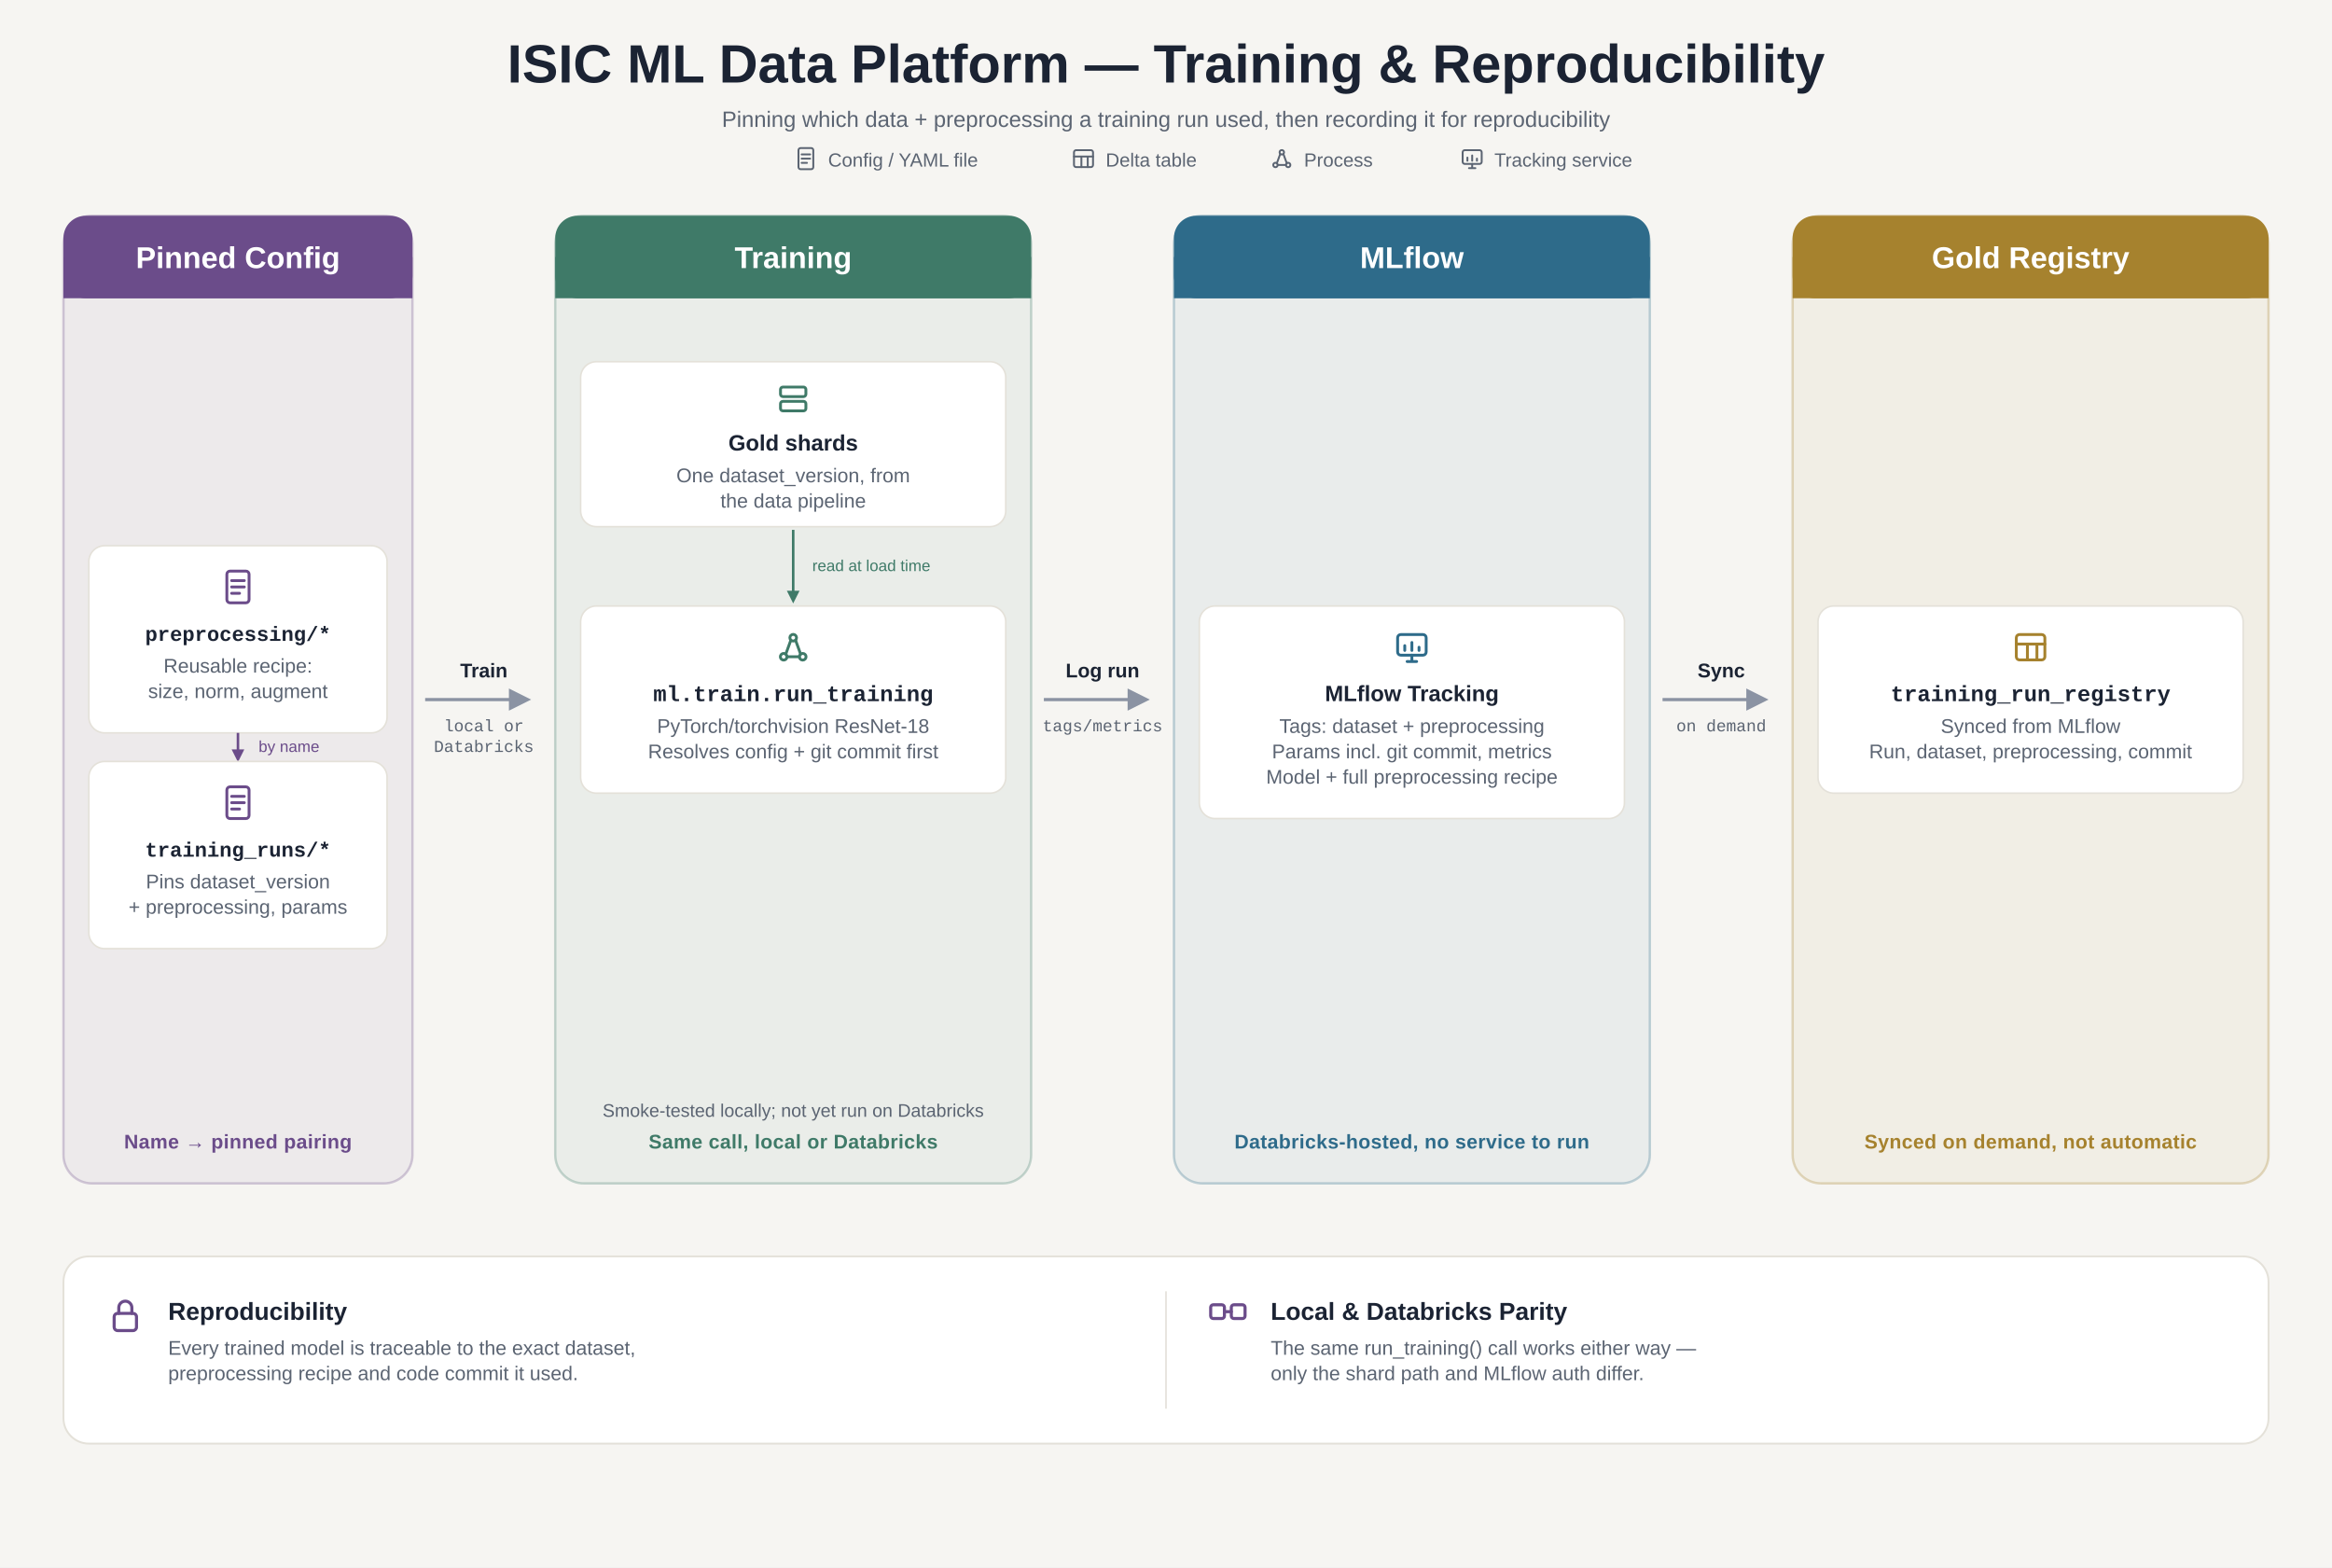
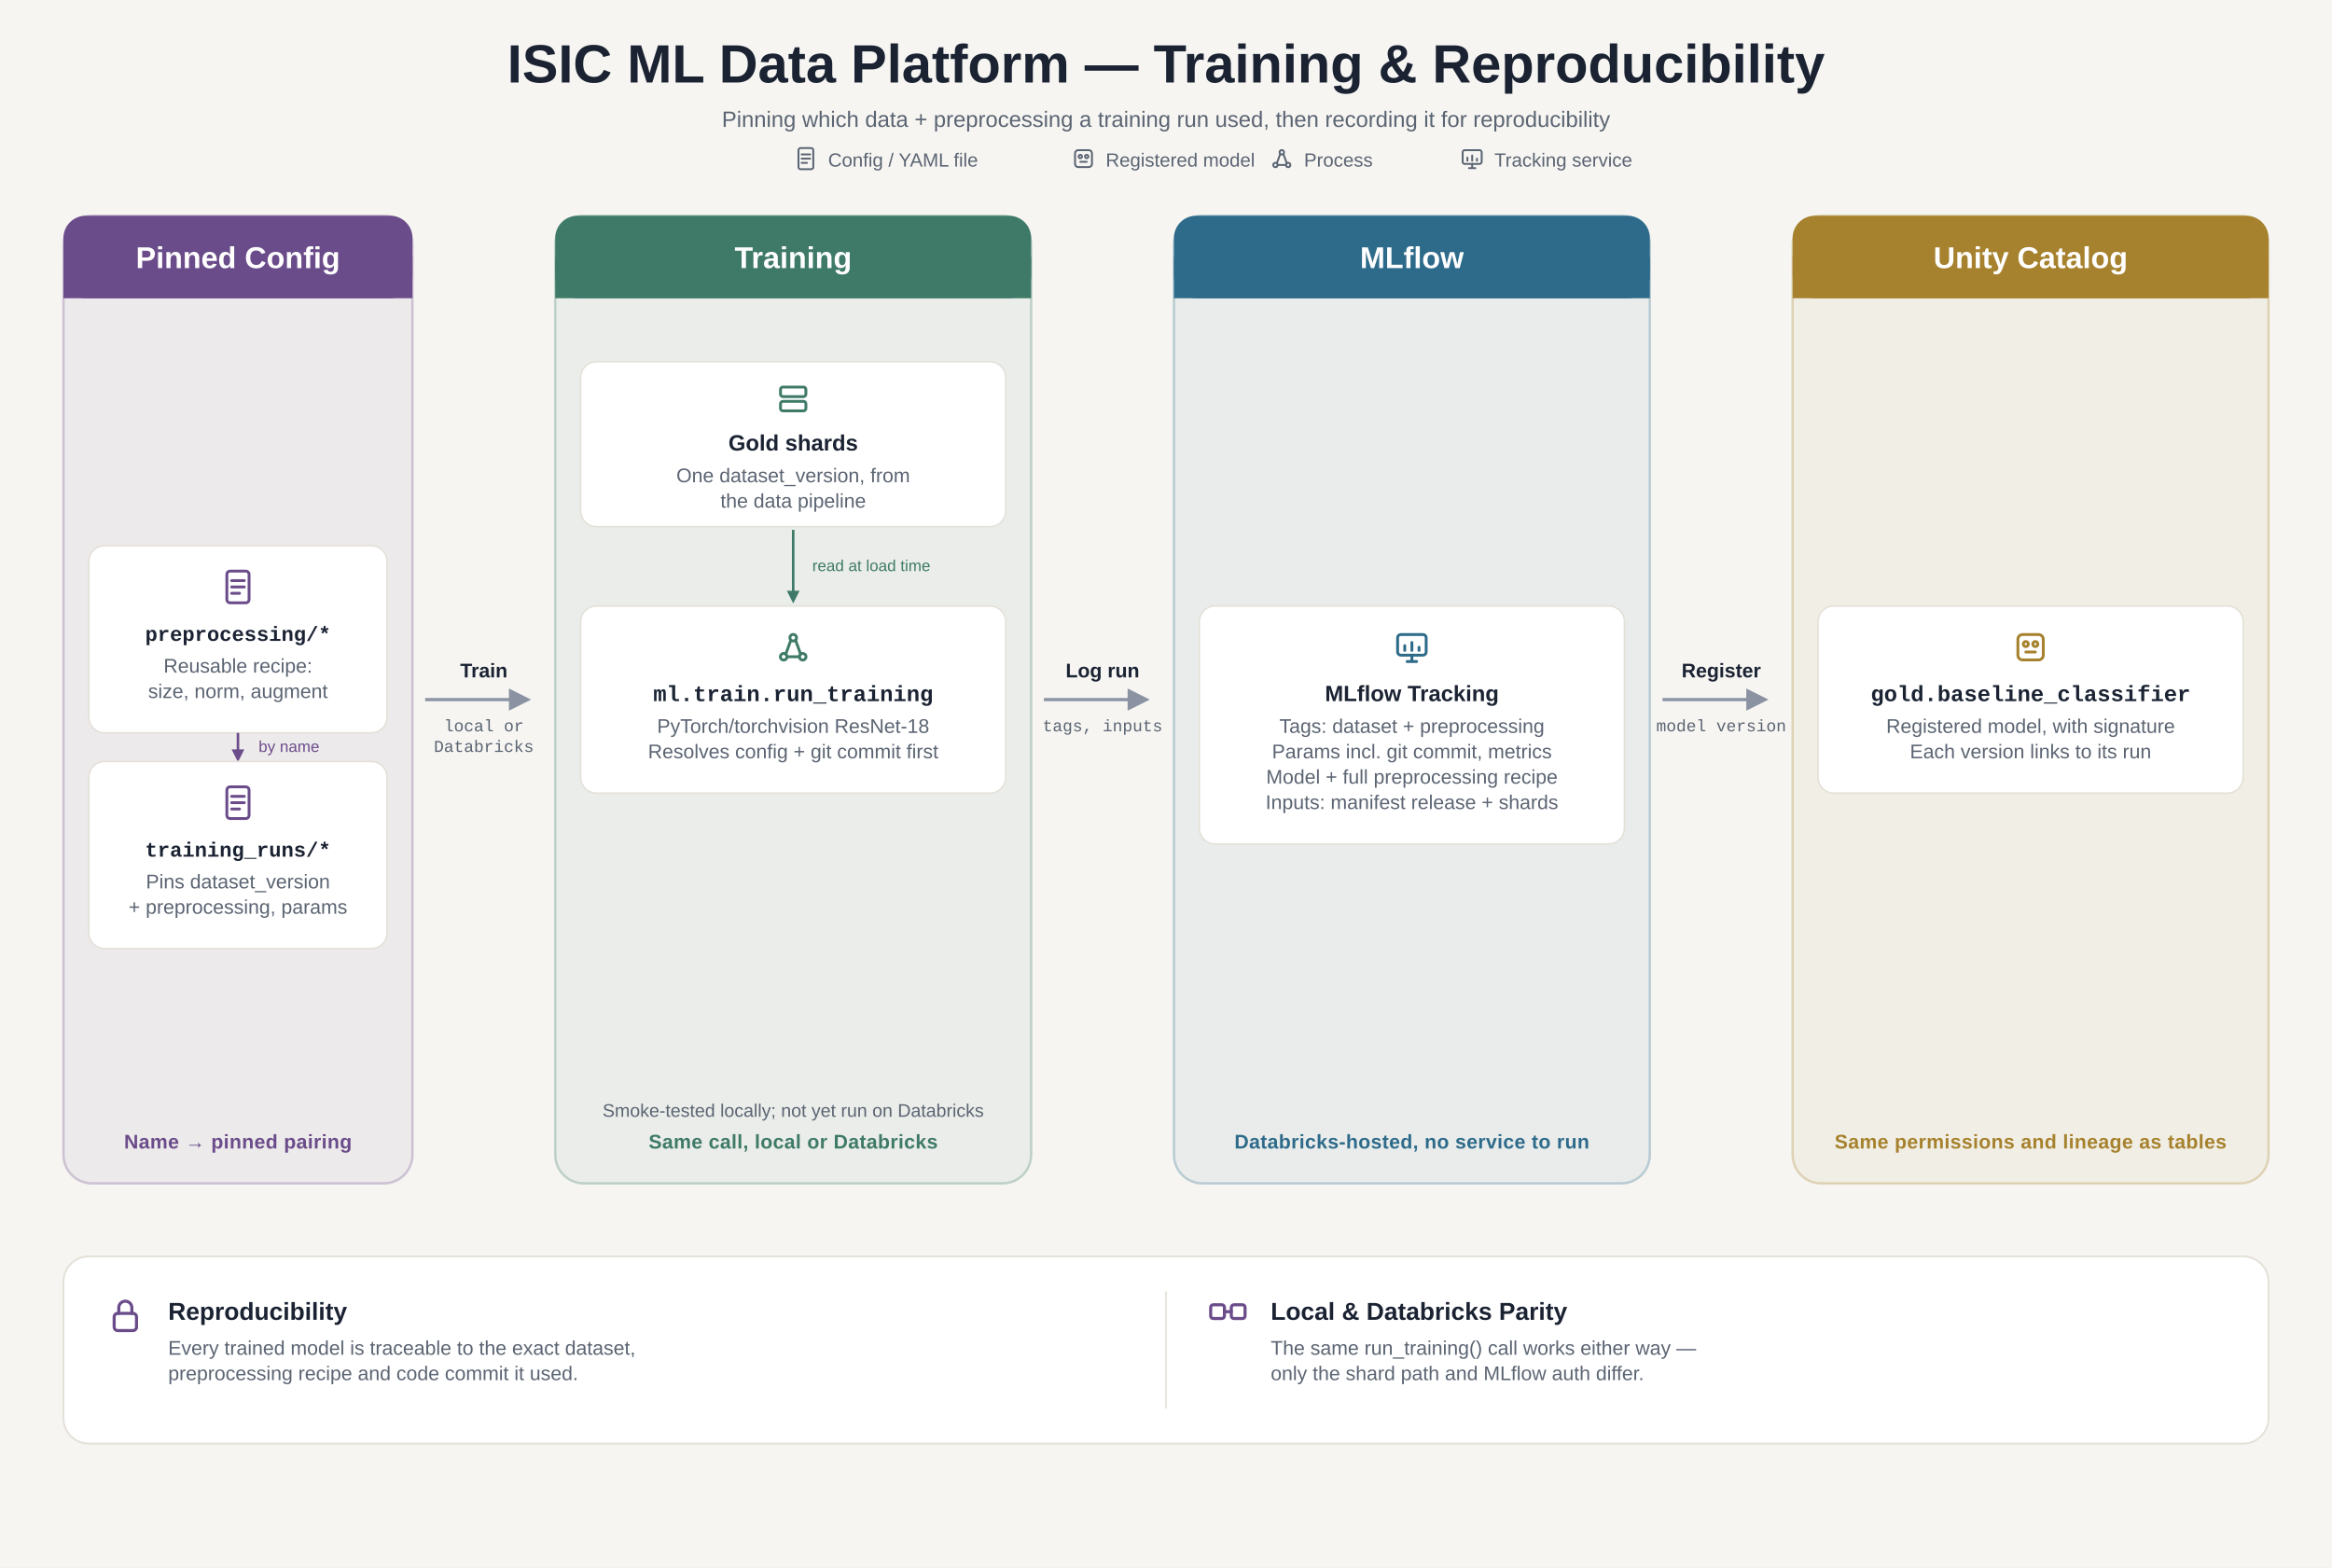
<svg xmlns="http://www.w3.org/2000/svg" viewBox="0 0 1470 988" font-family="'IBM Plex Sans', ui-sans-serif, system-ui, -apple-system, 'Segoe UI', Arial, sans-serif">
  <defs>
    <marker id="arrowHead2" viewBox="0 0 10 10" refX="8" refY="5" markerWidth="7" markerHeight="7" orient="auto-start-reverse">
      <path d="M0,0 L10,5 L0,10 Z" fill="#8B93A3" />
    </marker>
    <marker id="arrowSmall2" viewBox="0 0 10 10" refX="7" refY="5" markerWidth="5" markerHeight="5" orient="auto-start-reverse">
      <path d="M0,0 L10,5 L0,10 Z" fill="#6B4C8A" />
    </marker>
    <marker id="arrowSmall3" viewBox="0 0 10 10" refX="7" refY="5" markerWidth="5" markerHeight="5" orient="auto-start-reverse">
      <path d="M0,0 L10,5 L0,10 Z" fill="#3F7A68" />
    </marker>
  </defs>
  <rect x="0" y="0" width="1470" height="988" fill="#F6F5F2" />
  <text x="735.0" y="52" text-anchor="middle" font-size="34" font-weight="700" fill="#1B2333">ISIC ML Data Platform — Training &amp; Reproducibility</text>
  <text x="735.0" y="80" text-anchor="middle" font-size="14" fill="#5B6472">Pinning which data + preprocessing a training run used, then recording it for reproducibility</text>
  <g transform="translate(500.0,92) scale(0.6666667)" fill="none" stroke="#5B6472" stroke-width="1.8" stroke-linecap="round" stroke-linejoin="round">
    <rect x="5" y="2" width="14" height="20" rx="2" />
    <path d="M8 8 H16 M8 12 H16 M8 16 H13" />
  </g>
  <text x="522.0" y="105" font-size="12" fill="#5B6472">Config / YAML file</text>
  <g transform="translate(675.0,92) scale(0.6666667)" fill="none" stroke="#5B6472" stroke-width="1.8" stroke-linecap="round" stroke-linejoin="round">
-     <rect x="3" y="4" width="18" height="16" rx="2" />
-     <path d="M3 10 H21 M10 10 V20 M16 10 V20" />
+     <rect x="4" y="4" width="16" height="16" rx="3" />
+     <circle cx="9" cy="10" r="1.6" />
+     <circle cx="15" cy="10" r="1.6" />
+     <path d="M9 15 H15" />
  </g>
-   <text x="697.0" y="105" font-size="12" fill="#5B6472">Delta table</text>
+   <text x="697.0" y="105" font-size="12" fill="#5B6472">Registered model</text>
  <g transform="translate(800.0,92) scale(0.6666667)" fill="none" stroke="#5B6472" stroke-width="1.8" stroke-linecap="round" stroke-linejoin="round">
    <circle cx="12" cy="6" r="2.1" />
    <circle cx="6" cy="18" r="2.1" />
    <circle cx="18" cy="18" r="2.1" />
    <path d="M10.5 7.6 L7.3 16.4 M13.5 7.6 L16.7 16.4 M8.1 18 H15.9" />
  </g>
  <text x="822.0" y="105" font-size="12" fill="#5B6472">Process</text>
  <g transform="translate(920.0,92) scale(0.6666667)" fill="none" stroke="#5B6472" stroke-width="1.8" stroke-linecap="round" stroke-linejoin="round">
    <rect x="3" y="4" width="18" height="13" rx="2" />
    <path d="M9 21 H15 M12 17 V21" />
    <path d="M7.5 14 V11 M12 14 V9 M16.5 14 V12" />
  </g>
  <text x="942.0" y="105" font-size="12" fill="#5B6472">Tracking service</text>
  <rect x="40" y="136" width="220" height="610" rx="18" fill="rgba(107,76,138,0.07)" stroke="rgba(107,76,138,0.28)" stroke-width="1.5" />
  <rect x="40" y="136" width="220" height="52" rx="14" fill="#6B4C8A" />
  <rect x="40" y="162" width="220" height="26" fill="#6B4C8A" />
  <text x="150.0" y="169" text-anchor="middle" font-size="19" font-weight="600" fill="#FFFFFF">Pinned Config</text>
  <rect x="56" y="344.0" width="188" height="118" rx="10" fill="#FFFFFF" stroke="#E4E1D9" stroke-width="1" />
  <g transform="translate(138.0,358.0) scale(1.0)" fill="none" stroke="#6B4C8A" stroke-width="1.8" stroke-linecap="round" stroke-linejoin="round">
    <rect x="5" y="2" width="14" height="20" rx="2" />
    <path d="M8 8 H16 M8 12 H16 M8 16 H13" />
  </g>
  <text x="150.0" y="404.0" text-anchor="middle" font-family="'IBM Plex Mono', ui-monospace, 'SFMono-Regular', Consolas, 'Liberation Mono', monospace" font-size="13" font-weight="600" fill="#1B2333">preprocessing/*</text>
  <text x="150.0" y="424.0" text-anchor="middle" font-size="12.5" fill="#5B6472">Reusable recipe:</text>
  <text x="150.0" y="440.0" text-anchor="middle" font-size="12.5" fill="#5B6472">size, norm, augment</text>
  <line x1="150.0" y1="462" x2="150.0" y2="478" stroke="#6B4C8A" stroke-width="1.6" marker-end="url(#arrowSmall2)" />
  <text x="163.0" y="474" font-size="10" fill="#6B4C8A">by name</text>
  <rect x="56" y="480.0" width="188" height="118" rx="10" fill="#FFFFFF" stroke="#E4E1D9" stroke-width="1" />
  <g transform="translate(138.0,494.0) scale(1.0)" fill="none" stroke="#6B4C8A" stroke-width="1.8" stroke-linecap="round" stroke-linejoin="round">
    <rect x="5" y="2" width="14" height="20" rx="2" />
    <path d="M8 8 H16 M8 12 H16 M8 16 H13" />
  </g>
  <text x="150.0" y="540.0" text-anchor="middle" font-family="'IBM Plex Mono', ui-monospace, 'SFMono-Regular', Consolas, 'Liberation Mono', monospace" font-size="13" font-weight="600" fill="#1B2333">training_runs/*</text>
  <text x="150.0" y="560.0" text-anchor="middle" font-size="12.5" fill="#5B6472">Pins dataset_version</text>
  <text x="150.0" y="576.0" text-anchor="middle" font-size="12.5" fill="#5B6472">+ preprocessing, params</text>
  <text x="150.0" y="724" text-anchor="middle" font-size="12.5" font-weight="600" letter-spacing="0.2" fill="#6B4C8A">Name → pinned pairing</text>
  <rect x="350" y="136" width="300" height="610" rx="18" fill="rgba(63,122,104,0.07)" stroke="rgba(63,122,104,0.28)" stroke-width="1.5" />
  <rect x="350" y="136" width="300" height="52" rx="14" fill="#3F7A68" />
  <rect x="350" y="162" width="300" height="26" fill="#3F7A68" />
  <text x="500.0" y="169" text-anchor="middle" font-size="19" font-weight="600" fill="#FFFFFF">Training</text>
  <rect x="366" y="228.0" width="268" height="104" rx="10" fill="#FFFFFF" stroke="#E4E1D9" stroke-width="1" />
  <g transform="translate(488.0,240.0) scale(1.0)" fill="none" stroke="#3F7A68" stroke-width="1.8" stroke-linecap="round" stroke-linejoin="round">
    <rect x="4" y="4" width="16" height="6" rx="1.5" />
    <rect x="4" y="13" width="16" height="6" rx="1.5" />
  </g>
  <text x="500.0" y="284.0" text-anchor="middle" font-size="14" font-weight="600" fill="#1B2333">Gold shards</text>
  <text x="500.0" y="304.0" text-anchor="middle" font-size="12.5" fill="#5B6472">One dataset_version, from</text>
  <text x="500.0" y="320.0" text-anchor="middle" font-size="12.5" fill="#5B6472">the data pipeline</text>
  <line x1="500.0" y1="334" x2="500.0" y2="378" stroke="#3F7A68" stroke-width="1.6" marker-end="url(#arrowSmall3)" />
  <text x="512.0" y="360" font-size="10" fill="#3F7A68">read at load time</text>
  <rect x="366" y="382.0" width="268" height="118" rx="10" fill="#FFFFFF" stroke="#E4E1D9" stroke-width="1" />
  <g transform="translate(488.0,396.0) scale(1.0)" fill="none" stroke="#3F7A68" stroke-width="1.8" stroke-linecap="round" stroke-linejoin="round">
    <circle cx="12" cy="6" r="2.1" />
    <circle cx="6" cy="18" r="2.1" />
    <circle cx="18" cy="18" r="2.1" />
    <path d="M10.5 7.6 L7.3 16.4 M13.5 7.6 L16.7 16.4 M8.1 18 H15.9" />
  </g>
  <text x="500.0" y="442.0" text-anchor="middle" font-family="'IBM Plex Mono', ui-monospace, 'SFMono-Regular', Consolas, 'Liberation Mono', monospace" font-size="14" font-weight="600" fill="#1B2333">ml.train.run_training</text>
  <text x="500.0" y="462.0" text-anchor="middle" font-size="12.5" fill="#5B6472">PyTorch/torchvision ResNet-18</text>
  <text x="500.0" y="478.0" text-anchor="middle" font-size="12.5" fill="#5B6472">Resolves config + git commit first</text>
  <text x="500.0" y="724" text-anchor="middle" font-size="12.5" font-weight="600" letter-spacing="0.2" fill="#3F7A68">Same call, local or Databricks</text>
  <text x="500.0" y="704" text-anchor="middle" font-size="11.5" fill="#5B6472">Smoke-tested locally; not yet run on Databricks</text>
  <rect x="740" y="136" width="300" height="610" rx="18" fill="rgba(46,107,138,0.07)" stroke="rgba(46,107,138,0.28)" stroke-width="1.5" />
  <rect x="740" y="136" width="300" height="52" rx="14" fill="#2E6B8A" />
  <rect x="740" y="162" width="300" height="26" fill="#2E6B8A" />
  <text x="890.0" y="169" text-anchor="middle" font-size="19" font-weight="600" fill="#FFFFFF">MLflow</text>
-   <rect x="756" y="382.0" width="268" height="134" rx="10" fill="#FFFFFF" stroke="#E4E1D9" stroke-width="1" />
+   <rect x="756" y="382.0" width="268" height="150" rx="10" fill="#FFFFFF" stroke="#E4E1D9" stroke-width="1" />
  <g transform="translate(878.0,396.0) scale(1.0)" fill="none" stroke="#2E6B8A" stroke-width="1.8" stroke-linecap="round" stroke-linejoin="round">
    <rect x="3" y="4" width="18" height="13" rx="2" />
    <path d="M9 21 H15 M12 17 V21" />
    <path d="M7.5 14 V11 M12 14 V9 M16.5 14 V12" />
  </g>
  <text x="890.0" y="442.0" text-anchor="middle" font-size="14" font-weight="600" fill="#1B2333">MLflow Tracking</text>
  <text x="890.0" y="462.0" text-anchor="middle" font-size="12.5" fill="#5B6472">Tags: dataset + preprocessing</text>
  <text x="890.0" y="478.0" text-anchor="middle" font-size="12.5" fill="#5B6472">Params incl. git commit, metrics</text>
  <text x="890.0" y="494.0" text-anchor="middle" font-size="12.5" fill="#5B6472">Model + full preprocessing recipe</text>
+   <text x="890.0" y="510.0" text-anchor="middle" font-size="12.5" fill="#5B6472">Inputs: manifest release + shards</text>
  <text x="890.0" y="724" text-anchor="middle" font-size="12.5" font-weight="600" letter-spacing="0.2" fill="#2E6B8A">Databricks-hosted, no service to run</text>
  <rect x="1130" y="136" width="300" height="610" rx="18" fill="rgba(166,130,46,0.07)" stroke="rgba(166,130,46,0.28)" stroke-width="1.5" />
  <rect x="1130" y="136" width="300" height="52" rx="14" fill="#A6822E" />
  <rect x="1130" y="162" width="300" height="26" fill="#A6822E" />
-   <text x="1280.0" y="169" text-anchor="middle" font-size="19" font-weight="600" fill="#FFFFFF">Gold Registry</text>
+   <text x="1280.0" y="169" text-anchor="middle" font-size="19" font-weight="600" fill="#FFFFFF">Unity Catalog</text>
  <rect x="1146" y="382.0" width="268" height="118" rx="10" fill="#FFFFFF" stroke="#E4E1D9" stroke-width="1" />
  <g transform="translate(1268.0,396.0) scale(1.0)" fill="none" stroke="#A6822E" stroke-width="1.8" stroke-linecap="round" stroke-linejoin="round">
-     <rect x="3" y="4" width="18" height="16" rx="2" />
-     <path d="M3 10 H21 M10 10 V20 M16 10 V20" />
+     <rect x="4" y="4" width="16" height="16" rx="3" />
+     <circle cx="9" cy="10" r="1.6" />
+     <circle cx="15" cy="10" r="1.6" />
+     <path d="M9 15 H15" />
  </g>
-   <text x="1280.0" y="442.0" text-anchor="middle" font-family="'IBM Plex Mono', ui-monospace, 'SFMono-Regular', Consolas, 'Liberation Mono', monospace" font-size="14" font-weight="600" fill="#1B2333">training_run_registry</text>
-   <text x="1280.0" y="462.0" text-anchor="middle" font-size="12.5" fill="#5B6472">Synced from MLflow</text>
-   <text x="1280.0" y="478.0" text-anchor="middle" font-size="12.5" fill="#5B6472">Run, dataset, preprocessing, commit</text>
-   <text x="1280.0" y="724" text-anchor="middle" font-size="12.5" font-weight="600" letter-spacing="0.2" fill="#A6822E">Synced on demand, not automatic</text>
+   <text x="1280.0" y="442.0" text-anchor="middle" font-family="'IBM Plex Mono', ui-monospace, 'SFMono-Regular', Consolas, 'Liberation Mono', monospace" font-size="14" font-weight="600" fill="#1B2333">gold.baseline_classifier</text>
+   <text x="1280.0" y="462.0" text-anchor="middle" font-size="12.5" fill="#5B6472">Registered model, with signature</text>
+   <text x="1280.0" y="478.0" text-anchor="middle" font-size="12.5" fill="#5B6472">Each version links to its run</text>
+   <text x="1280.0" y="724" text-anchor="middle" font-size="12.5" font-weight="600" letter-spacing="0.2" fill="#A6822E">Same permissions and lineage as tables</text>
  <line x1="268" y1="441.0" x2="332" y2="441.0" stroke="#8B93A3" stroke-width="2" marker-end="url(#arrowHead2)" />
  <text x="305.0" y="427.0" text-anchor="middle" font-size="12.5" font-weight="600" fill="#1B2333">Train</text>
  <text x="305.0" y="461.0" text-anchor="middle" font-family="'IBM Plex Mono', ui-monospace, 'SFMono-Regular', Consolas, 'Liberation Mono', monospace" font-size="10.5" fill="#5B6472">local or</text>
  <text x="305.0" y="474.0" text-anchor="middle" font-family="'IBM Plex Mono', ui-monospace, 'SFMono-Regular', Consolas, 'Liberation Mono', monospace" font-size="10.5" fill="#5B6472">Databricks</text>
  <line x1="658" y1="441.0" x2="722" y2="441.0" stroke="#8B93A3" stroke-width="2" marker-end="url(#arrowHead2)" />
  <text x="695.0" y="427.0" text-anchor="middle" font-size="12.5" font-weight="600" fill="#1B2333">Log run</text>
-   <text x="695.0" y="461.0" text-anchor="middle" font-family="'IBM Plex Mono', ui-monospace, 'SFMono-Regular', Consolas, 'Liberation Mono', monospace" font-size="10.5" fill="#5B6472">tags/metrics</text>
+   <text x="695.0" y="461.0" text-anchor="middle" font-family="'IBM Plex Mono', ui-monospace, 'SFMono-Regular', Consolas, 'Liberation Mono', monospace" font-size="10.5" fill="#5B6472">tags, inputs</text>
  <line x1="1048" y1="441.0" x2="1112" y2="441.0" stroke="#8B93A3" stroke-width="2" marker-end="url(#arrowHead2)" />
-   <text x="1085.0" y="427.0" text-anchor="middle" font-size="12.5" font-weight="600" fill="#1B2333">Sync</text>
-   <text x="1085.0" y="461.0" text-anchor="middle" font-family="'IBM Plex Mono', ui-monospace, 'SFMono-Regular', Consolas, 'Liberation Mono', monospace" font-size="10.5" fill="#5B6472">on demand</text>
+   <text x="1085.0" y="427.0" text-anchor="middle" font-size="12.5" font-weight="600" fill="#1B2333">Register</text>
+   <text x="1085.0" y="461.0" text-anchor="middle" font-family="'IBM Plex Mono', ui-monospace, 'SFMono-Regular', Consolas, 'Liberation Mono', monospace" font-size="10.5" fill="#5B6472">model version</text>
  <rect x="40" y="792" width="1390" height="118" rx="16" fill="#FFFFFF" stroke="#E4E1D9" stroke-width="1.2" />
  <g transform="translate(66.0,816) scale(1.083333)" fill="none" stroke="#6B4C8A" stroke-width="1.8" stroke-linecap="round" stroke-linejoin="round">
    <rect x="5.5" y="11" width="13" height="10" rx="2" />
    <path d="M8.2 11 V7.7 a3.8 3.8 0 0 1 7.6 0 V11" />
  </g>
  <text x="106.0" y="832" font-size="15.5" font-weight="700" fill="#1B2333">Reproducibility</text>
  <text x="106.0" y="854" font-size="12.5" fill="#5B6472">Every trained model is traceable to the exact dataset,</text>
  <text x="106.0" y="870" font-size="12.5" fill="#5B6472">preprocessing recipe and code commit it used.</text>
  <line x1="735.0" y1="814" x2="735.0" y2="888" stroke="#E4E1D9" stroke-width="1" />
  <g transform="translate(761.0,816) scale(1.083333)" fill="none" stroke="#6B4C8A" stroke-width="1.8" stroke-linecap="round" stroke-linejoin="round">
    <rect x="2" y="6" width="8" height="8" rx="1.5" />
    <rect x="14" y="6" width="8" height="8" rx="1.5" />
    <path d="M10 10 H14" />
  </g>
  <text x="801.0" y="832" font-size="15.5" font-weight="700" fill="#1B2333">Local &amp; Databricks Parity</text>
  <text x="801.0" y="854" font-size="12.5" fill="#5B6472">The same run_training() call works either way —</text>
  <text x="801.0" y="870" font-size="12.5" fill="#5B6472">only the shard path and MLflow auth differ.</text>
</svg>
